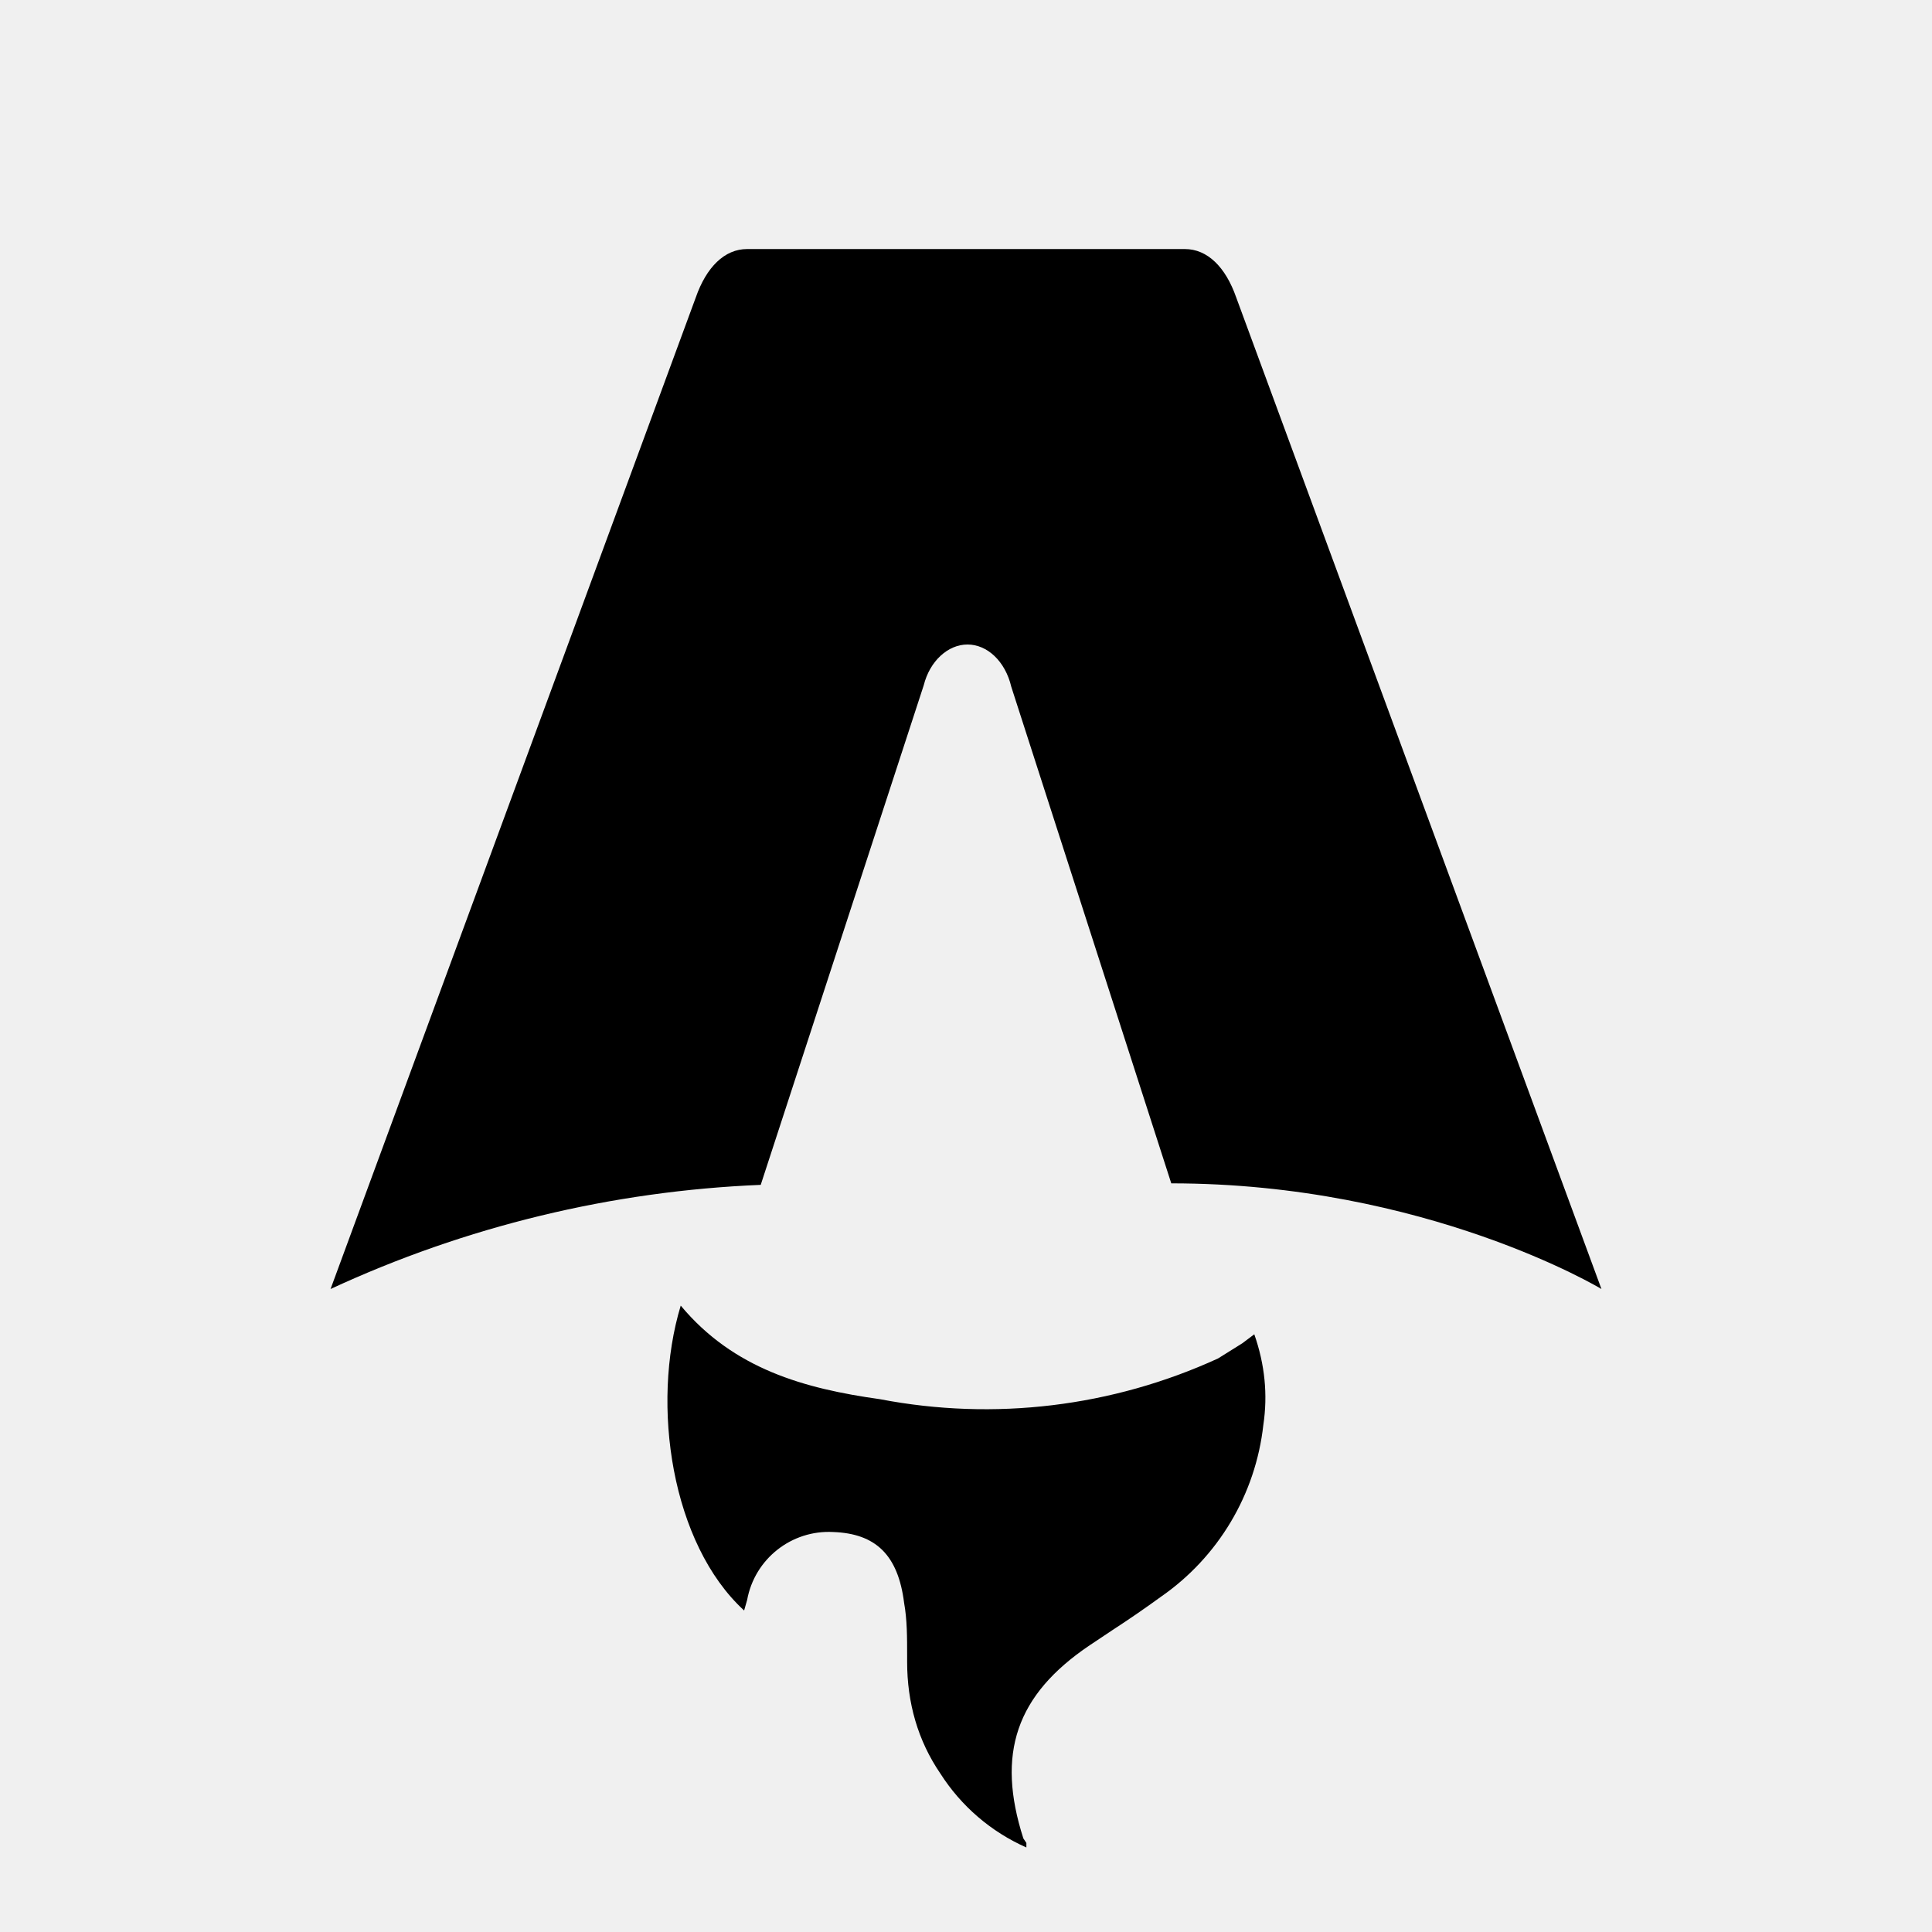
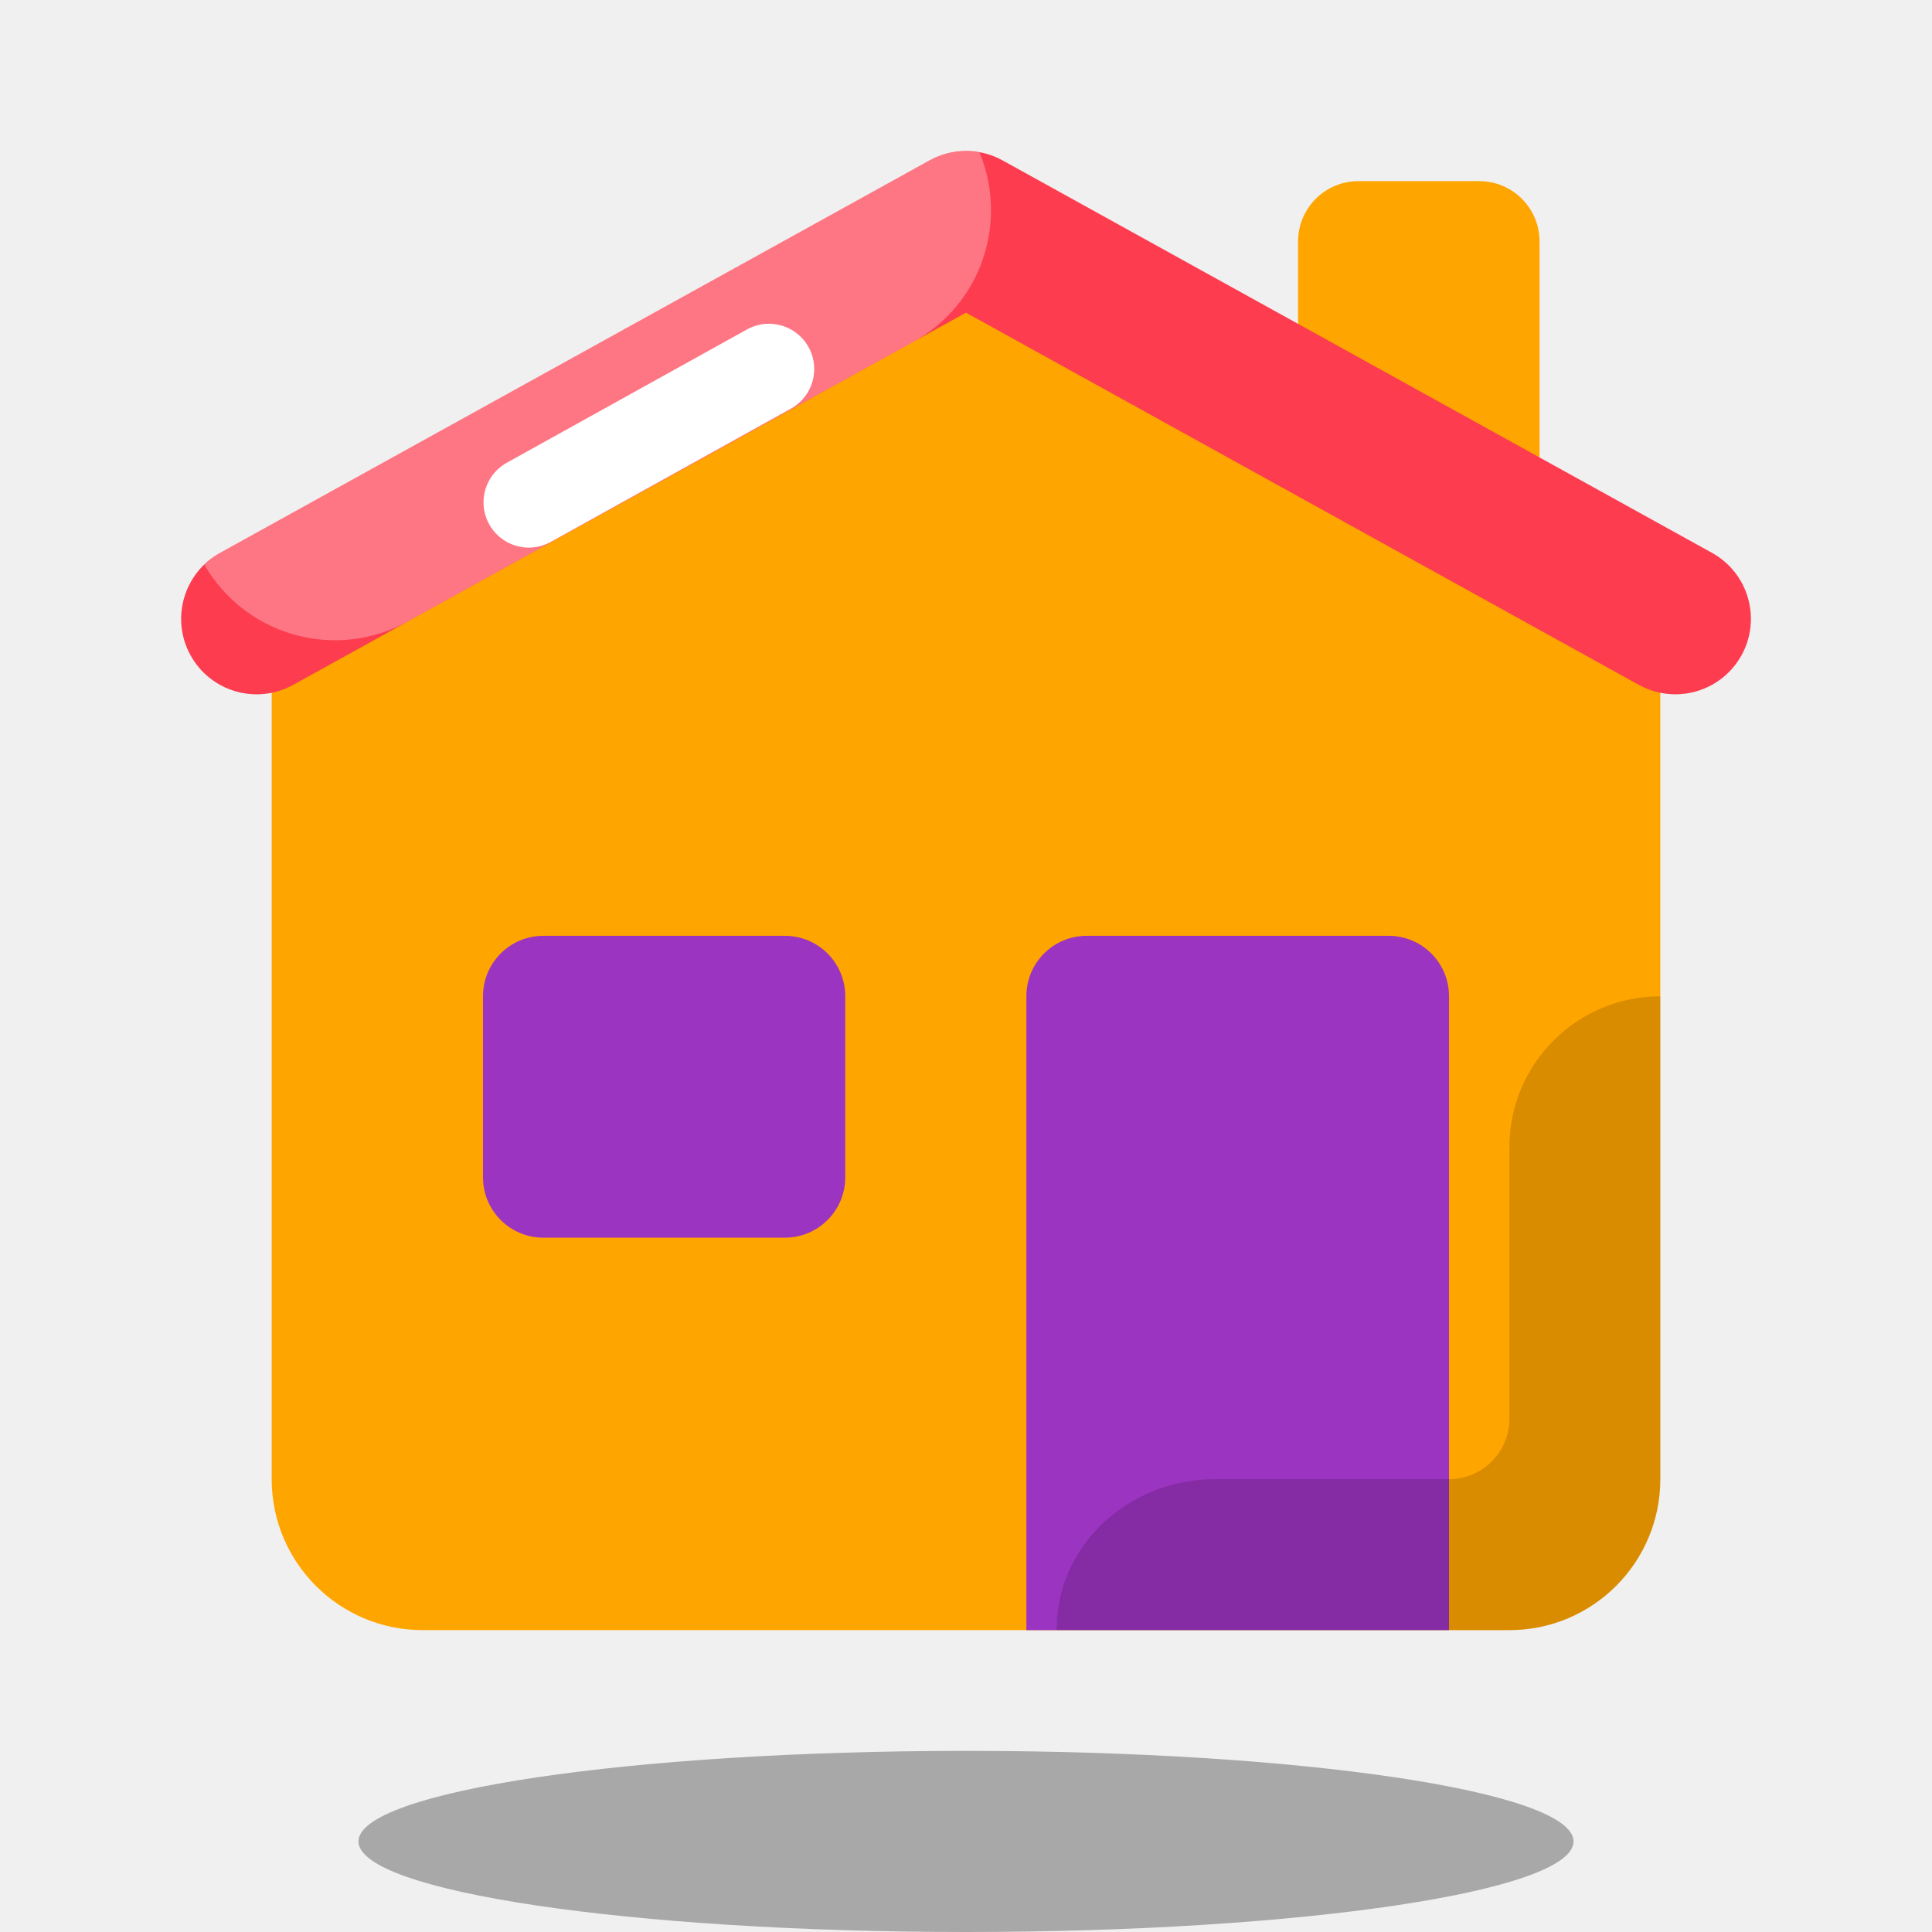
- <svg xmlns="http://www.w3.org/2000/svg" fill="none" viewBox="0 0 128 128">
-   <path d="M50.4 78.5a75.1 75.1 0 0 0-28.5 6.9l24.2-65.7c.7-2 1.9-3.2 3.4-3.2h29c1.5 0 2.7 1.2 3.4 3.2l24.2 65.7s-11.6-7-28.5-7L67 45.5c-.4-1.7-1.6-2.8-2.9-2.8-1.3 0-2.5 1.1-2.9 2.7L50.4 78.5Zm-1.1 28.2Zm-4.2-20.2c-2 6.6-.6 15.8 4.2 20.2a17.5 17.5 0 0 1 .2-.7 5.5 5.5 0 0 1 5.7-4.5c2.8.1 4.3 1.5 4.7 4.7.2 1.1.2 2.3.2 3.5v.4c0 2.7.7 5.2 2.2 7.4a13 13 0 0 0 5.7 4.9v-.3l-.2-.3c-1.8-5.6-.5-9.5 4.4-12.8l1.5-1a73 73 0 0 0 3.2-2.2 16 16 0 0 0 6.8-11.4c.3-2 .1-4-.6-6l-.8.6-1.6 1a37 37 0 0 1-22.4 2.7c-5-.7-9.7-2-13.2-6.2Z" />
-   <style>
-         path { fill: #000; }
-         @media (prefers-color-scheme: dark) {
-             path { fill: #FFF; }
-         }
-     </style>
+ <svg xmlns="http://www.w3.org/2000/svg" version="1.1" width="256px" height="256px">
+   <svg viewBox="0 0 64 64" width="256px" height="256px">
+     <path fill="orange" d="M51,17h-8V8c0-1.105,0.895-2,2-2h4c1.105,0,2,0.895,2,2V17z" />
+     <ellipse cx="32" cy="61" opacity=".3" rx="20.125" ry="3" />
+     <path fill="orange" d="M52.478,16.561l-16.827-9.6c-2.133-1.217-4.747-1.227-6.889-0.027l-17.204,9.635 C9.978,17.452,9,19.121,9,20.931V49c0,2.761,2.239,5,5,5h36c2.761,0,5-2.239,5-5V20.904C55,19.108,54.037,17.451,52.478,16.561z" />
+     <path fill="#fd3c4f" d="M55.498,23c-0.409,0-0.824-0.101-1.208-0.312L32,10.357L9.71,22.688 c-1.206,0.667-2.729,0.231-3.397-0.978c-0.668-1.208-0.23-2.729,0.978-3.397l23.5-13c0.752-0.416,1.668-0.416,2.42,0l23.5,13 c1.208,0.668,1.646,2.189,0.978,3.397C57.231,22.535,56.378,23,55.498,23z" />
+     <path fill="#fff" d="M32.453,5.057c-0.562-0.104-1.15-0.029-1.663,0.255l-23.5,13 c-0.197,0.109-0.365,0.247-0.519,0.396c0.923,1.597,2.597,2.501,4.328,2.501c0.818,0,1.648-0.201,2.415-0.626l16.754-9.268 C32.51,10.076,33.401,7.372,32.453,5.057z" opacity=".3" />
+     <line x1="25.472" x2="17.517" y1="12.225" y2="16.64" fill="none" stroke="#fff" stroke-linecap="round" stroke-linejoin="round" stroke-miterlimit="10" stroke-width="3" />
+     <path fill="#9c34c2" d="M48,54H34V33c0-1.105,0.895-2,2-2h10c1.105,0,2,0.895,2,2V54z" />
+     <path d="M35.003,54H50c2.761,0,5-2.239,5-5V33.003c-2.761,0-5,2.236-5,4.997v9c0,1.105-0.895,2-2,2h-7.785 c-2.612,0-4.944,1.91-5.191,4.51C35.008,53.675,35.003,53.838,35.003,54z" opacity=".15" />
+     <path fill="#9c34c2" d="M26,41h-8c-1.105,0-2-0.895-2-2v-6c0-1.105,0.895-2,2-2h8c1.105,0,2,0.895,2,2v6 C28,40.105,27.105,41,26,41z" />
+   </svg>
+   <style>@media (prefers-color-scheme: light) { :root { filter: none; } }
+ @media (prefers-color-scheme: dark) { :root { filter: none; } }
+ </style>
</svg>
